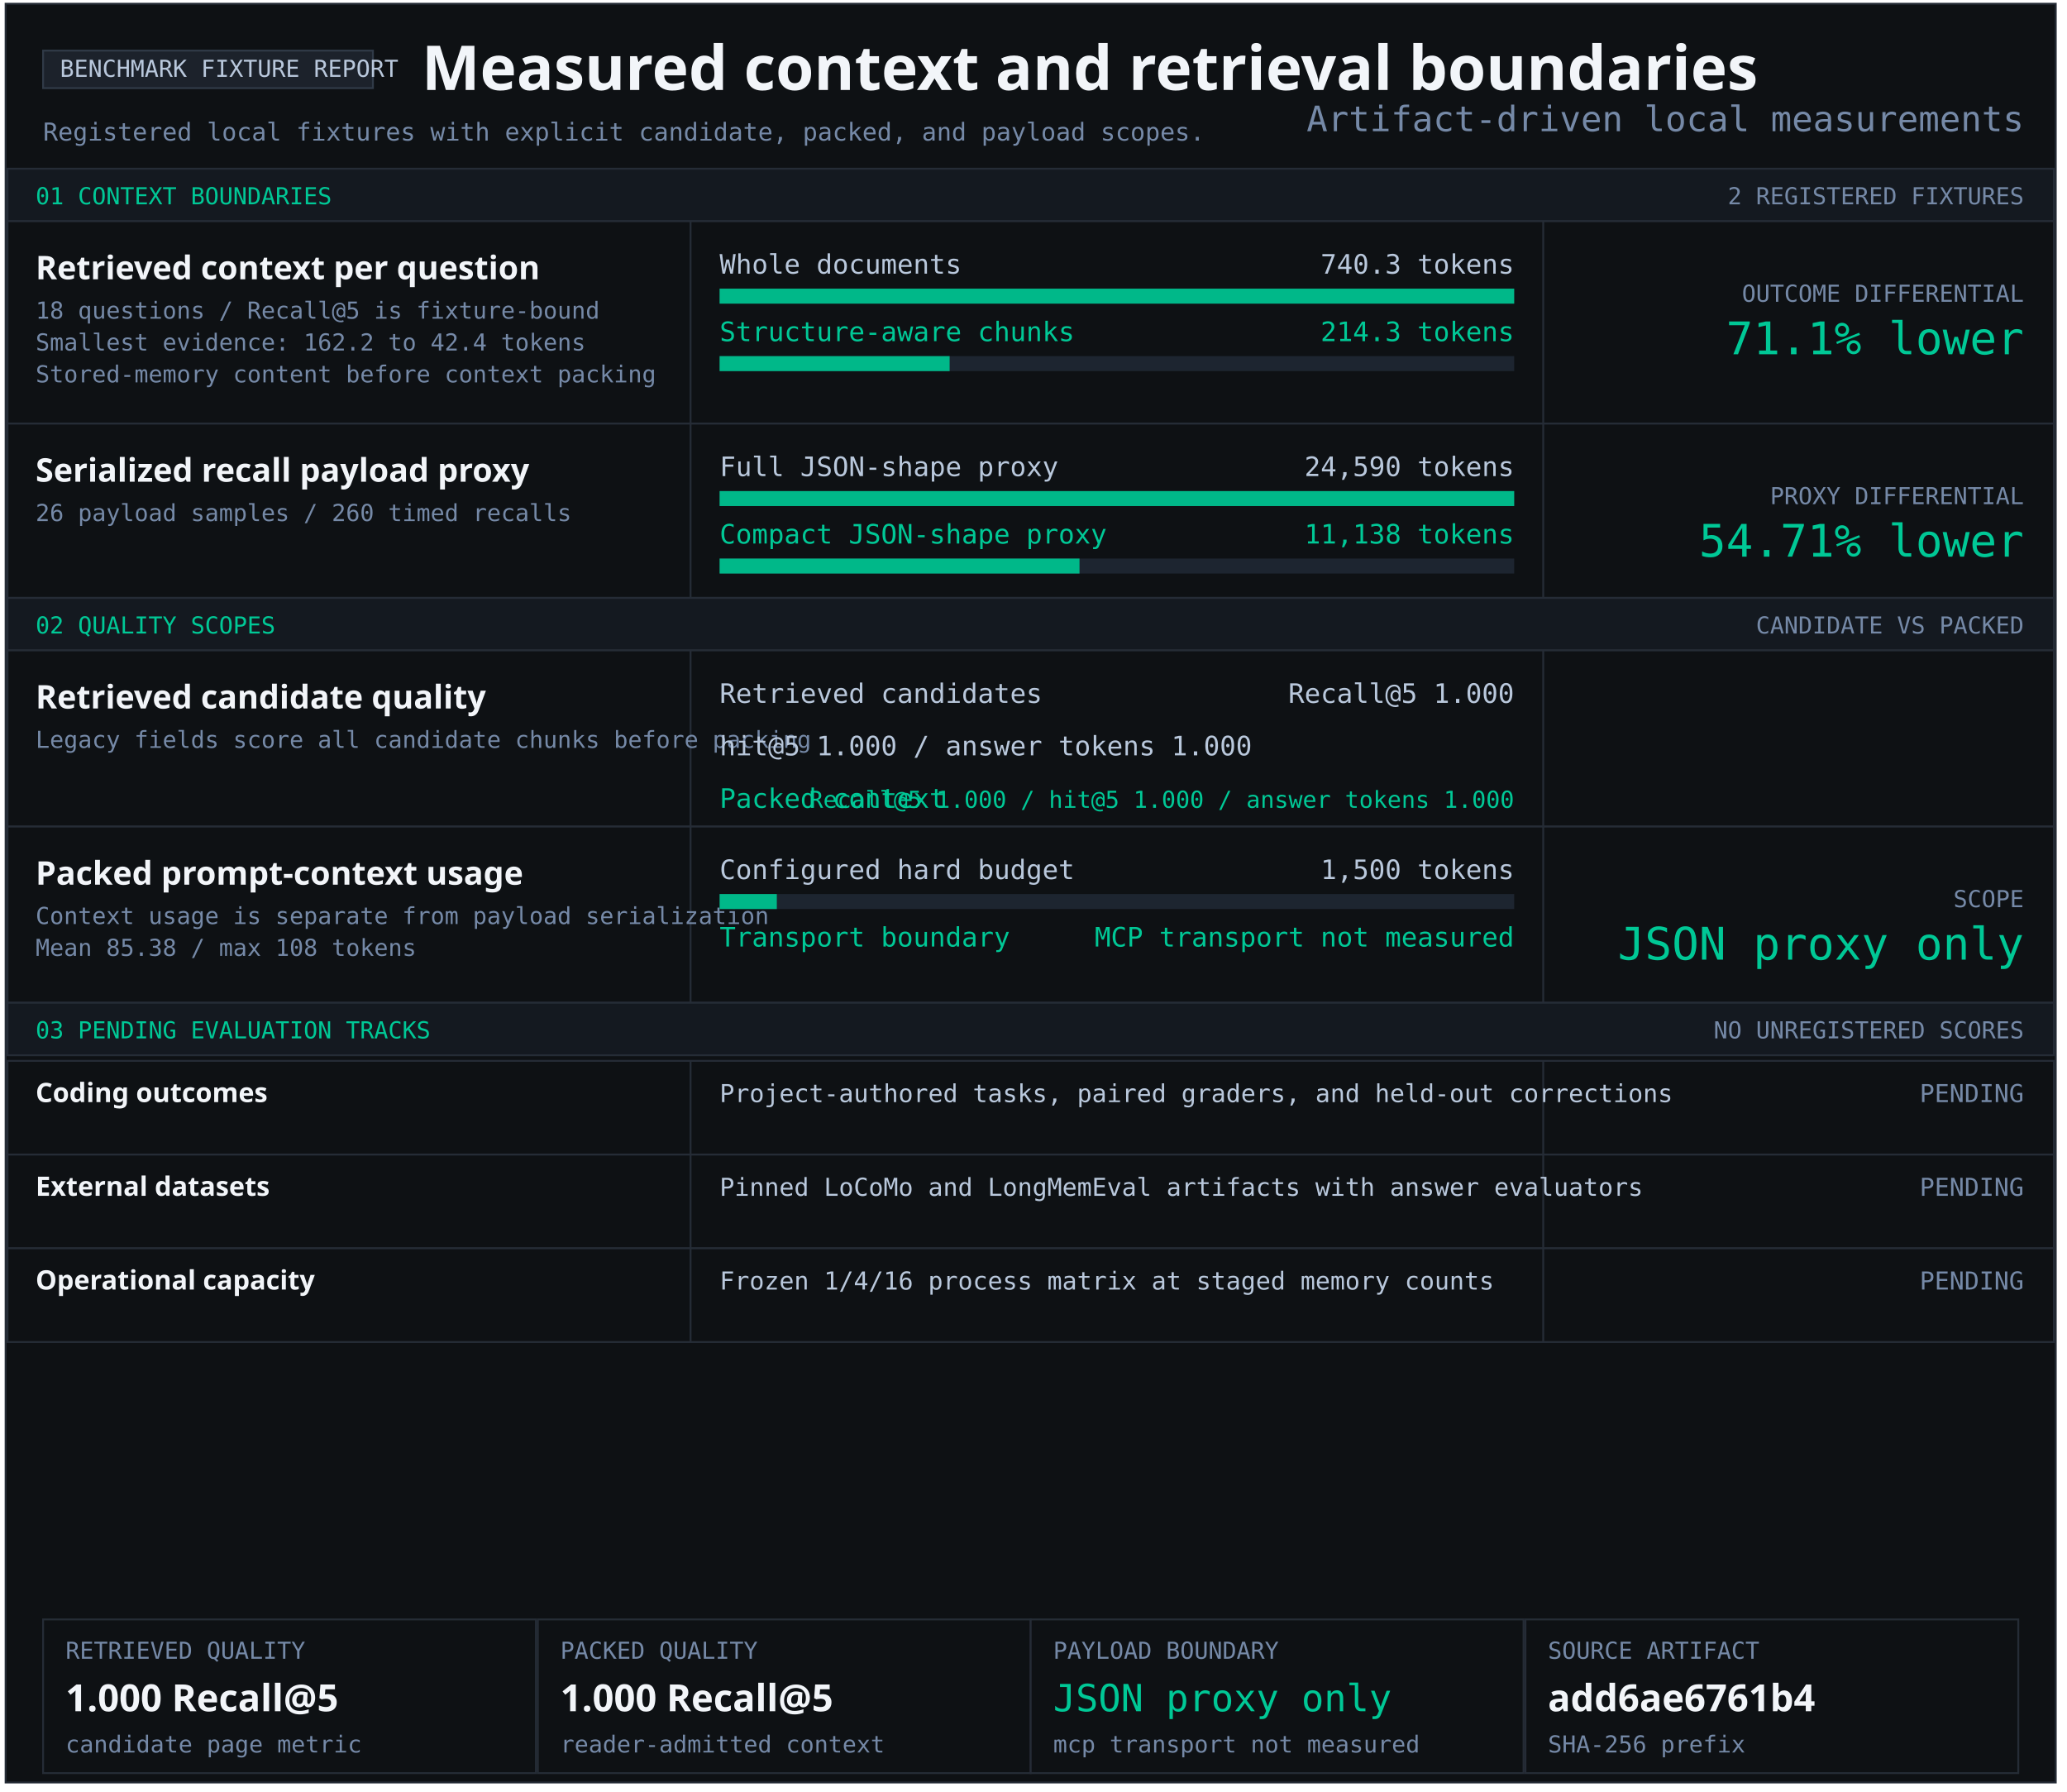
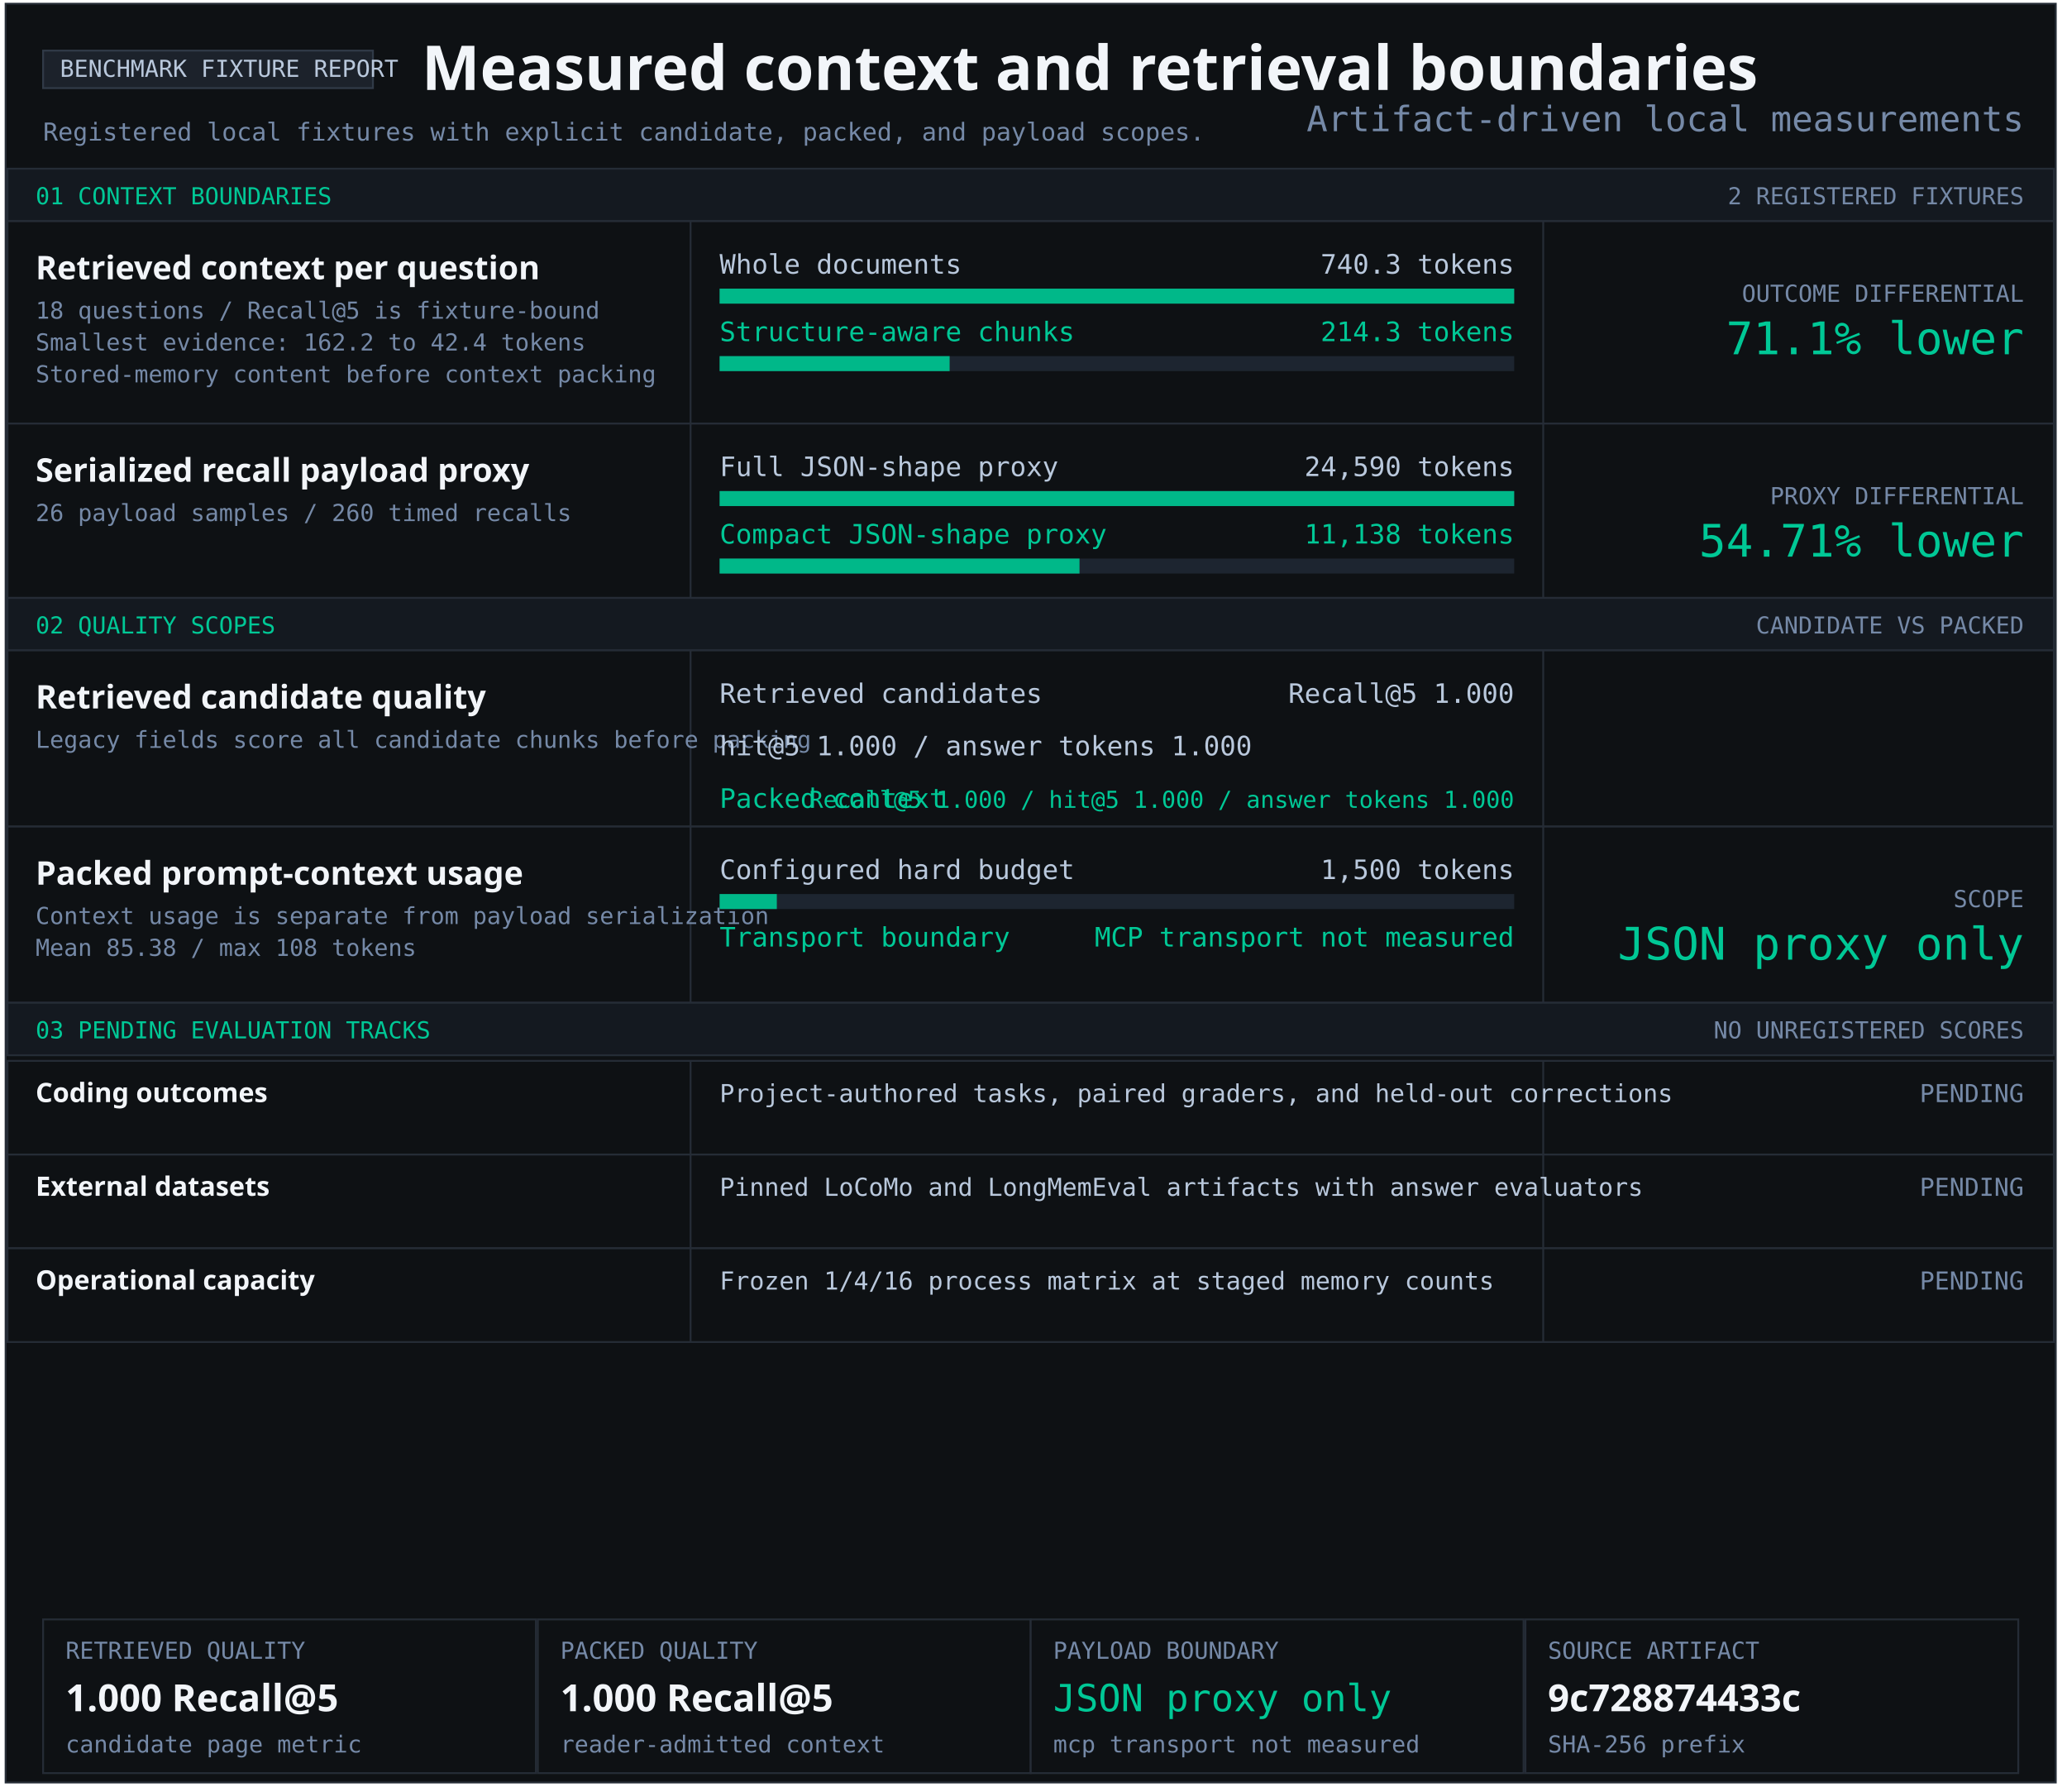
<svg xmlns="http://www.w3.org/2000/svg" width="1103" height="956" viewBox="0 0 1103 956" role="img" aria-labelledby="title desc">
  <style>text{font-family:Consolas,monospace;fill:#b9c8dc} .heading{font-family:Segoe UI,sans-serif;font-weight:700;fill:#f2f5f9} .green{fill:#00c896}.muted{fill:#7589a7}</style>
  <rect x="3" y="2" width="1094" height="949" fill="#0e1114" stroke="#252c36" />
  <rect x="23" y="27" width="176" height="20" fill="#1c222b" stroke="#303a47" />
  <text x="32" y="41" font-size="12.5" text-anchor="start">BENCHMARK FIXTURE REPORT</text>
  <text x="225" y="48" font-size="33" class="heading" text-anchor="start">Measured context and retrieval boundaries</text>
  <text x="23" y="75" font-size="13.2" class="muted" text-anchor="start">Registered local fixtures with explicit candidate, packed, and payload scopes.</text>
  <rect x="4" y="90" width="1092" height="28" fill="#141920" stroke="#252c36" />
  <text x="19" y="109" font-size="12.5" class="green" text-anchor="start">01 CONTEXT BOUNDARIES</text>
  <text x="1080" y="109" font-size="12.5" class="muted" text-anchor="end">2 REGISTERED FIXTURES</text>
  <rect x="4" y="118" width="1092" height="108" fill="#0e1114" stroke="#252c36" />
  <rect x="368" y="118" width="1" height="108" fill="#252c36" />
  <rect x="823" y="118" width="1" height="108" fill="#252c36" />
  <g aria-label="Structure-aware chunking; 740.3 to 214.3 tokens">
    <text x="19" y="149" font-size="17.4" class="heading" text-anchor="start">Retrieved context per question</text>
    <text x="19" y="170" font-size="12.5" class="muted" text-anchor="start">18 questions / Recall@5 is fixture-bound</text>
    <text x="19" y="187" font-size="12.5" class="muted" text-anchor="start">Smallest evidence: 162.2 to 42.4 tokens</text>
    <text x="19" y="204" font-size="12.5" class="muted" text-anchor="start">Stored-memory content before context packing</text>
    <text x="384" y="146" font-size="14.3" text-anchor="start">Whole documents</text>
    <text x="808" y="146" font-size="14.3" text-anchor="end">740.3 tokens</text>
    <rect x="384" y="154" width="424" height="8" fill="#1d2530" />
    <rect x="384" y="154" width="424.00" height="8" fill="#00b889" />
    <text x="384" y="182" font-size="14.3" class="green" text-anchor="start">Structure-aware chunks</text>
    <text x="808" y="182" font-size="14.3" class="green" text-anchor="end">214.3 tokens</text>
    <rect x="384" y="190" width="424" height="8" fill="#1d2530" />
    <rect x="384" y="190" width="122.74" height="8" fill="#00b889" />
    <text x="1080" y="161" font-size="12.5" class="muted" text-anchor="end">OUTCOME DIFFERENTIAL</text>
    <text x="1080" y="189" font-size="24" class="green" text-anchor="end">71.1% lower</text>
  </g>
  <rect x="4" y="226" width="1092" height="93" fill="#0e1114" stroke="#252c36" />
  <rect x="368" y="226" width="1" height="93" fill="#252c36" />
  <rect x="823" y="226" width="1" height="93" fill="#252c36" />
  <g aria-label="Serialized JSON-shape payload proxy; 24,590 full; 11,138 compact">
    <text x="19" y="257" font-size="17.4" class="heading" text-anchor="start">Serialized recall payload proxy</text>
    <text x="19" y="278" font-size="12.5" class="muted" text-anchor="start">26 payload samples / 260 timed recalls</text>
    <text x="384" y="254" font-size="14.3" text-anchor="start">Full JSON-shape proxy</text>
    <text x="808" y="254" font-size="14.3" text-anchor="end">24,590 tokens</text>
    <rect x="384" y="262" width="424" height="8" fill="#1d2530" />
    <rect x="384" y="262" width="424.00" height="8" fill="#00b889" />
    <text x="384" y="290" font-size="14.3" class="green" text-anchor="start">Compact JSON-shape proxy</text>
    <text x="808" y="290" font-size="14.3" class="green" text-anchor="end">11,138 tokens</text>
    <rect x="384" y="298" width="424" height="8" fill="#1d2530" />
    <rect x="384" y="298" width="192.05" height="8" fill="#00b889" />
    <text x="1080" y="269" font-size="12.5" class="muted" text-anchor="end">PROXY DIFFERENTIAL</text>
    <text x="1080" y="297" font-size="24" class="green" text-anchor="end">54.71% lower</text>
  </g>
  <rect x="4" y="319" width="1092" height="28" fill="#141920" stroke="#252c36" />
  <text x="19" y="338" font-size="12.5" class="green" text-anchor="start">02 QUALITY SCOPES</text>
  <text x="1080" y="338" font-size="12.5" class="muted" text-anchor="end">CANDIDATE VS PACKED</text>
  <rect x="4" y="347" width="1092" height="94" fill="#0e1114" stroke="#252c36" />
  <rect x="368" y="347" width="1" height="94" fill="#252c36" />
  <rect x="823" y="347" width="1" height="94" fill="#252c36" />
  <g aria-label="Retrieved candidate quality and packed context quality">
    <text x="19" y="378" font-size="17.4" class="heading" text-anchor="start">Retrieved candidate quality</text>
    <text x="19" y="399" font-size="12.5" class="muted" text-anchor="start">Legacy fields score all candidate chunks before packing</text>
    <text x="384" y="375" font-size="14.3" text-anchor="start">Retrieved candidates</text>
    <text x="808" y="375" font-size="14.3" text-anchor="end">Recall@5 1.000</text>
    <text x="384" y="403" font-size="14.3" text-anchor="start">hit@5 1.000 / answer tokens 1.000</text>
    <text x="384" y="431" font-size="14.3" class="green" text-anchor="start">Packed context</text>
    <text x="808" y="431" font-size="12.5" class="green" text-anchor="end">Recall@5 1.000 / hit@5 1.000 / answer tokens 1.000</text>
  </g>
  <rect x="4" y="441" width="1092" height="94" fill="#0e1114" stroke="#252c36" />
  <rect x="368" y="441" width="1" height="94" fill="#252c36" />
  <rect x="823" y="441" width="1" height="94" fill="#252c36" />
  <text x="19" y="472" font-size="17.4" class="heading" text-anchor="start">Packed prompt-context usage</text>
  <text x="19" y="493" font-size="12.5" class="muted" text-anchor="start">Context usage is separate from payload serialization</text>
  <text x="19" y="510" font-size="12.5" class="muted" text-anchor="start">Mean 85.38 / max 108 tokens</text>
  <text x="384" y="469" font-size="14.3" text-anchor="start">Configured hard budget</text>
  <text x="808" y="469" font-size="14.3" text-anchor="end">1,500 tokens</text>
  <rect x="384" y="477" width="424" height="8" fill="#1d2530" />
  <rect x="384" y="477" width="30.53" height="8" fill="#00b889" />
  <text x="384" y="505" font-size="14.3" class="green" text-anchor="start">Transport boundary</text>
  <text x="808" y="505" font-size="14.3" class="green" text-anchor="end">MCP transport not measured</text>
  <text x="1080" y="484" font-size="12.5" class="muted" text-anchor="end">SCOPE</text>
  <text x="1080" y="512" font-size="24" class="green" text-anchor="end">JSON proxy only</text>
  <rect x="4" y="535" width="1092" height="28" fill="#141920" stroke="#252c36" />
  <text x="19" y="554" font-size="12.5" class="green" text-anchor="start">03 PENDING EVALUATION TRACKS</text>
  <text x="1080" y="554" font-size="12.5" class="muted" text-anchor="end">NO UNREGISTERED SCORES</text>
  <rect x="4" y="566" width="1092" height="50" fill="#0e1114" stroke="#252c36" />
  <rect x="368" y="566" width="1" height="50" fill="#252c36" />
  <rect x="823" y="566" width="1" height="50" fill="#252c36" />
  <text x="19" y="588" font-size="14.3" class="heading" text-anchor="start">Coding outcomes</text>
  <text x="384" y="588" font-size="13.2" text-anchor="start">Project-authored tasks, paired graders, and held-out corrections</text>
  <text x="1080" y="588" font-size="13.2" class="muted" text-anchor="end">PENDING</text>
  <rect x="4" y="616" width="1092" height="50" fill="#0e1114" stroke="#252c36" />
  <rect x="368" y="616" width="1" height="50" fill="#252c36" />
  <rect x="823" y="616" width="1" height="50" fill="#252c36" />
  <text x="19" y="638" font-size="14.3" class="heading" text-anchor="start">External datasets</text>
  <text x="384" y="638" font-size="13.2" text-anchor="start">Pinned LoCoMo and LongMemEval artifacts with answer evaluators</text>
  <text x="1080" y="638" font-size="13.2" class="muted" text-anchor="end">PENDING</text>
  <rect x="4" y="666" width="1092" height="50" fill="#0e1114" stroke="#252c36" />
  <rect x="368" y="666" width="1" height="50" fill="#252c36" />
  <rect x="823" y="666" width="1" height="50" fill="#252c36" />
  <text x="19" y="688" font-size="14.3" class="heading" text-anchor="start">Operational capacity</text>
  <text x="384" y="688" font-size="13.2" text-anchor="start">Frozen 1/4/16 process matrix at staged memory counts</text>
  <text x="1080" y="688" font-size="13.2" class="muted" text-anchor="end">PENDING</text>
  <rect x="23" y="864" width="263" height="82" fill="#0e1114" stroke="#252c36" />
  <text x="35" y="885" font-size="12.5" class="muted" text-anchor="start">RETRIEVED QUALITY</text>
  <text x="35" y="913" font-size="20" class="heading" text-anchor="start">1.000 Recall@5</text>
  <text x="35" y="935" font-size="12.5" class="muted" text-anchor="start">candidate page metric</text>
  <rect x="287" y="864" width="263" height="82" fill="#0e1114" stroke="#252c36" />
  <text x="299" y="885" font-size="12.5" class="muted" text-anchor="start">PACKED QUALITY</text>
  <text x="299" y="913" font-size="20" class="heading" text-anchor="start">1.000 Recall@5</text>
  <text x="299" y="935" font-size="12.5" class="muted" text-anchor="start">reader-admitted context</text>
  <rect x="550" y="864" width="263" height="82" fill="#0e1114" stroke="#252c36" />
  <text x="562" y="885" font-size="12.5" class="muted" text-anchor="start">PAYLOAD BOUNDARY</text>
  <text x="562" y="913" font-size="20" class="green" text-anchor="start">JSON proxy only</text>
  <text x="562" y="935" font-size="12.5" class="muted" text-anchor="start">mcp transport not measured</text>
  <rect x="814" y="864" width="263" height="82" fill="#0e1114" stroke="#252c36" />
  <text x="826" y="885" font-size="12.5" class="muted" text-anchor="start">SOURCE ARTIFACT</text>
-   <text x="826" y="913" font-size="20" class="heading" text-anchor="start">add6ae6761b4</text>
+   <text x="826" y="913" font-size="20" class="heading" text-anchor="start">9c728874433c</text>
  <text x="826" y="935" font-size="12.5" class="muted" text-anchor="start">SHA-256 prefix</text>
  <text x="1080" y="70" font-size="18.7" class="muted" text-anchor="end">Artifact-driven local measurements</text>
</svg>
